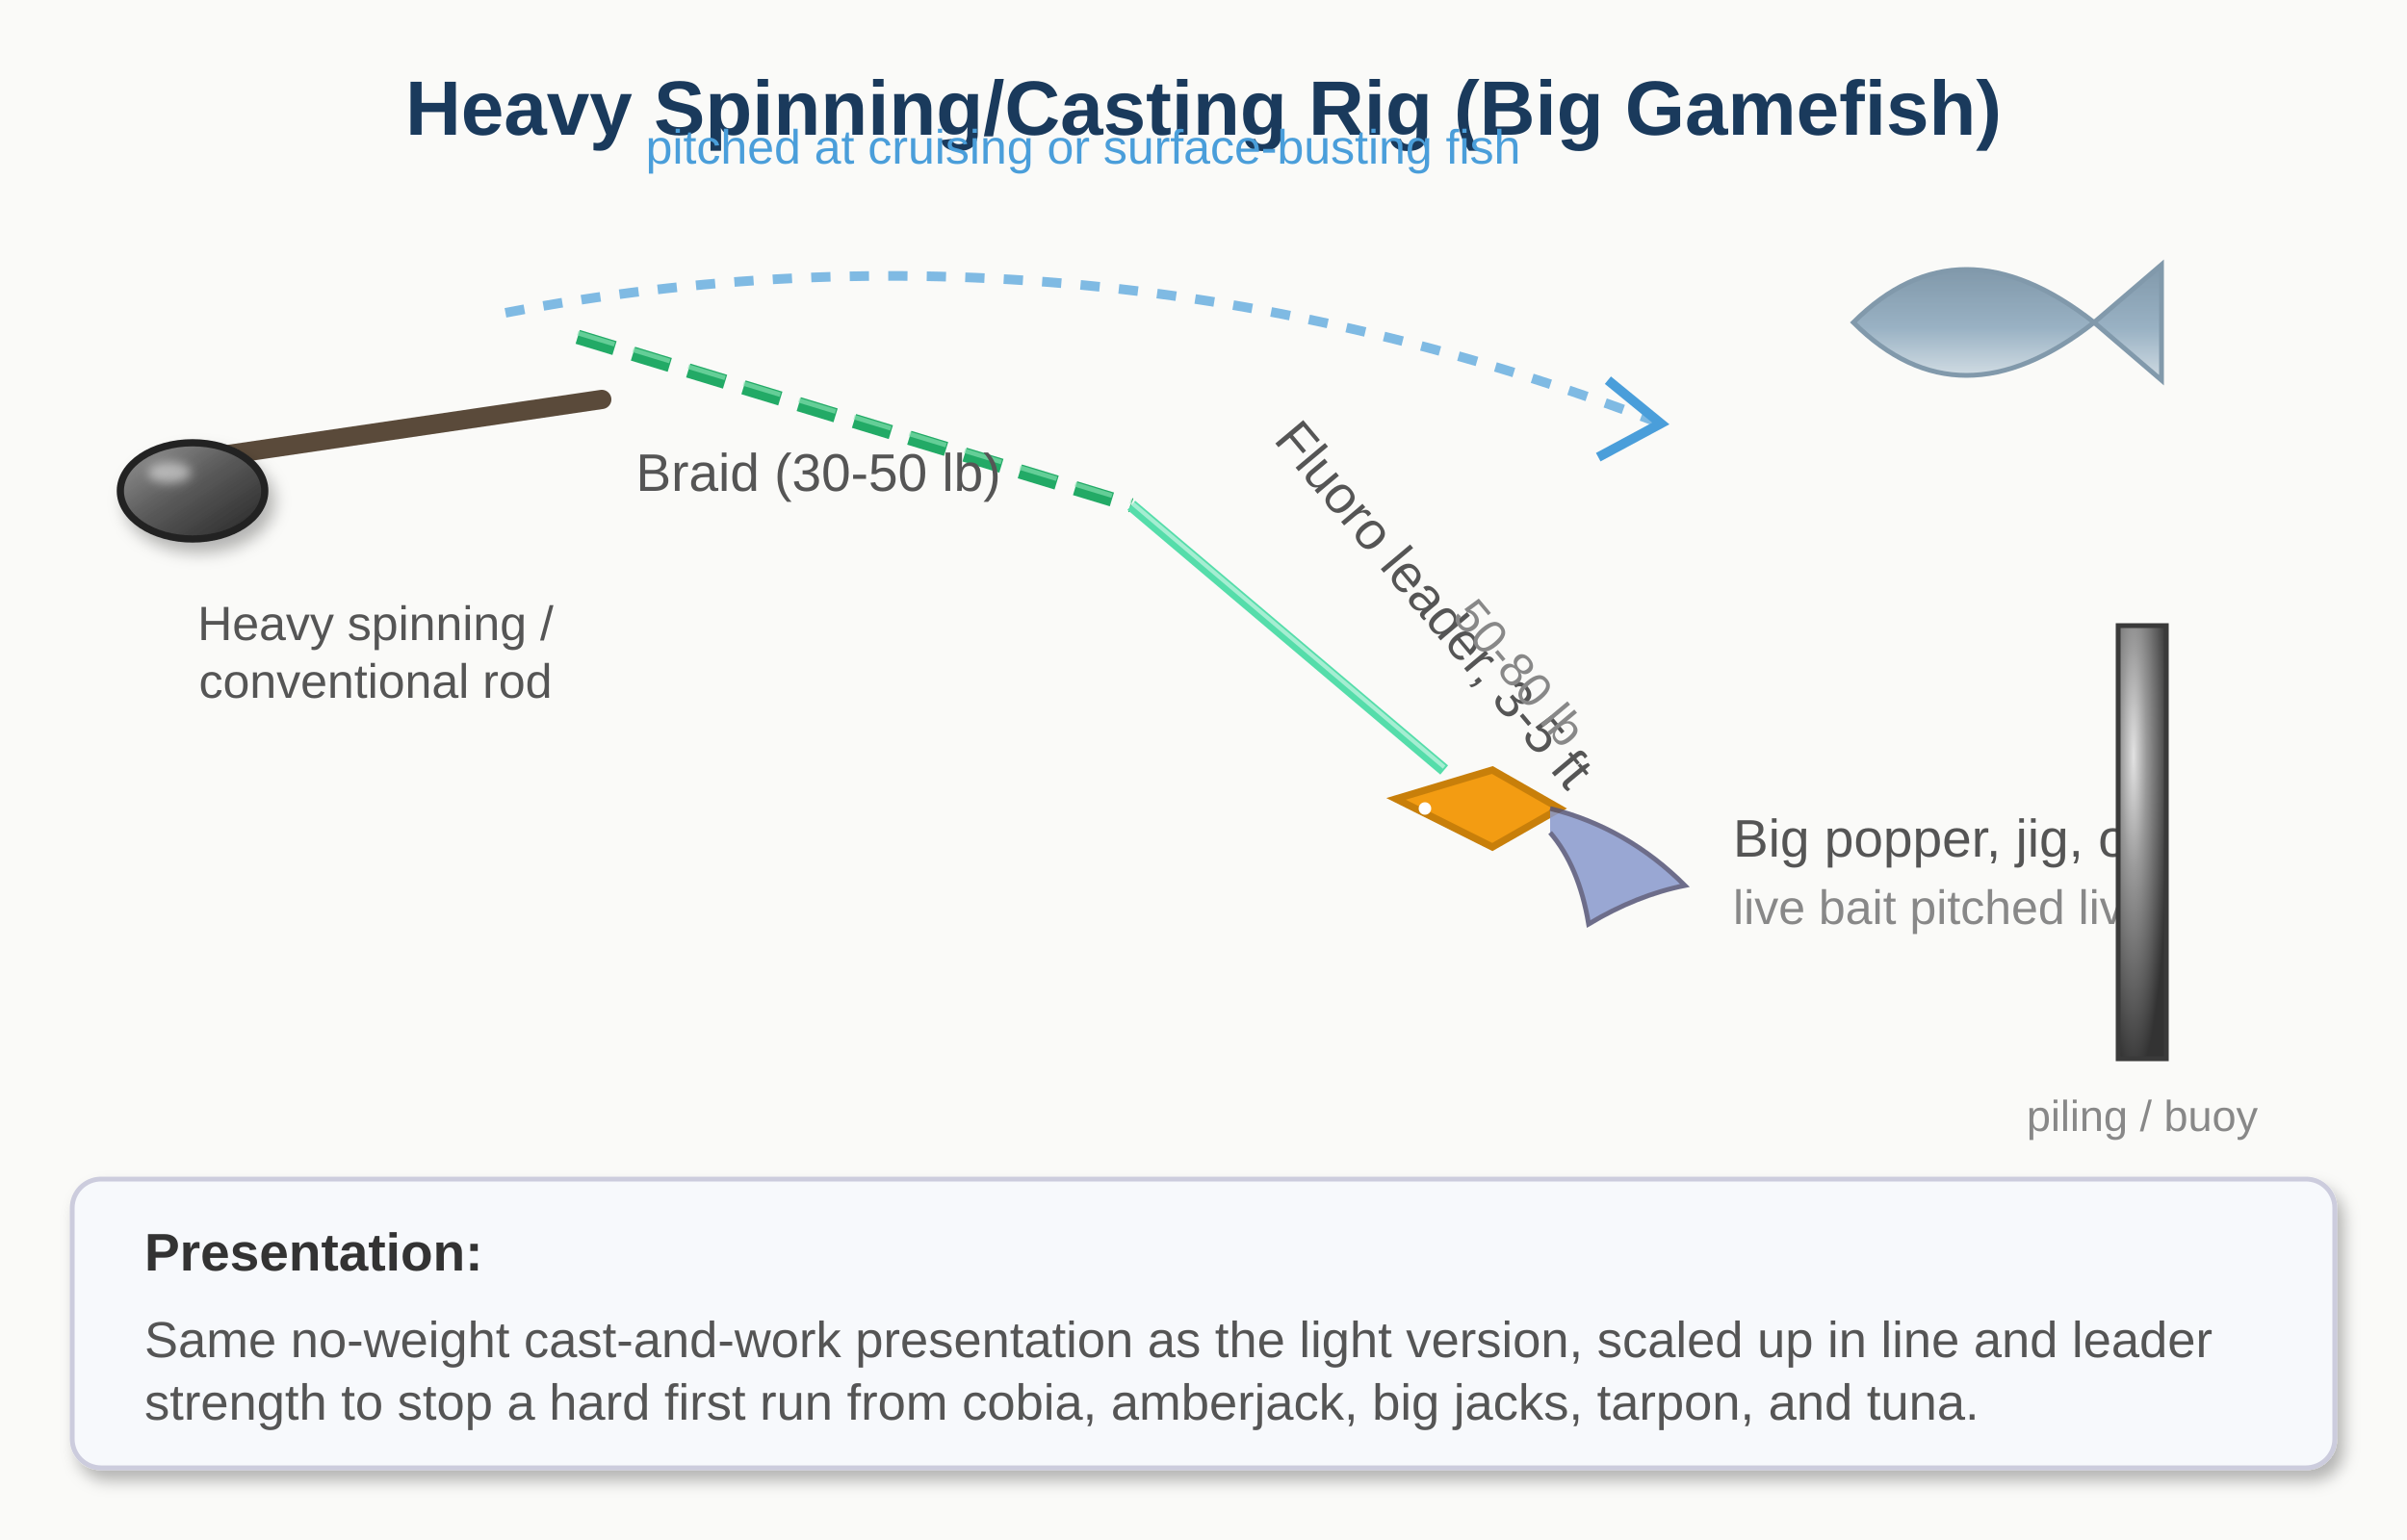
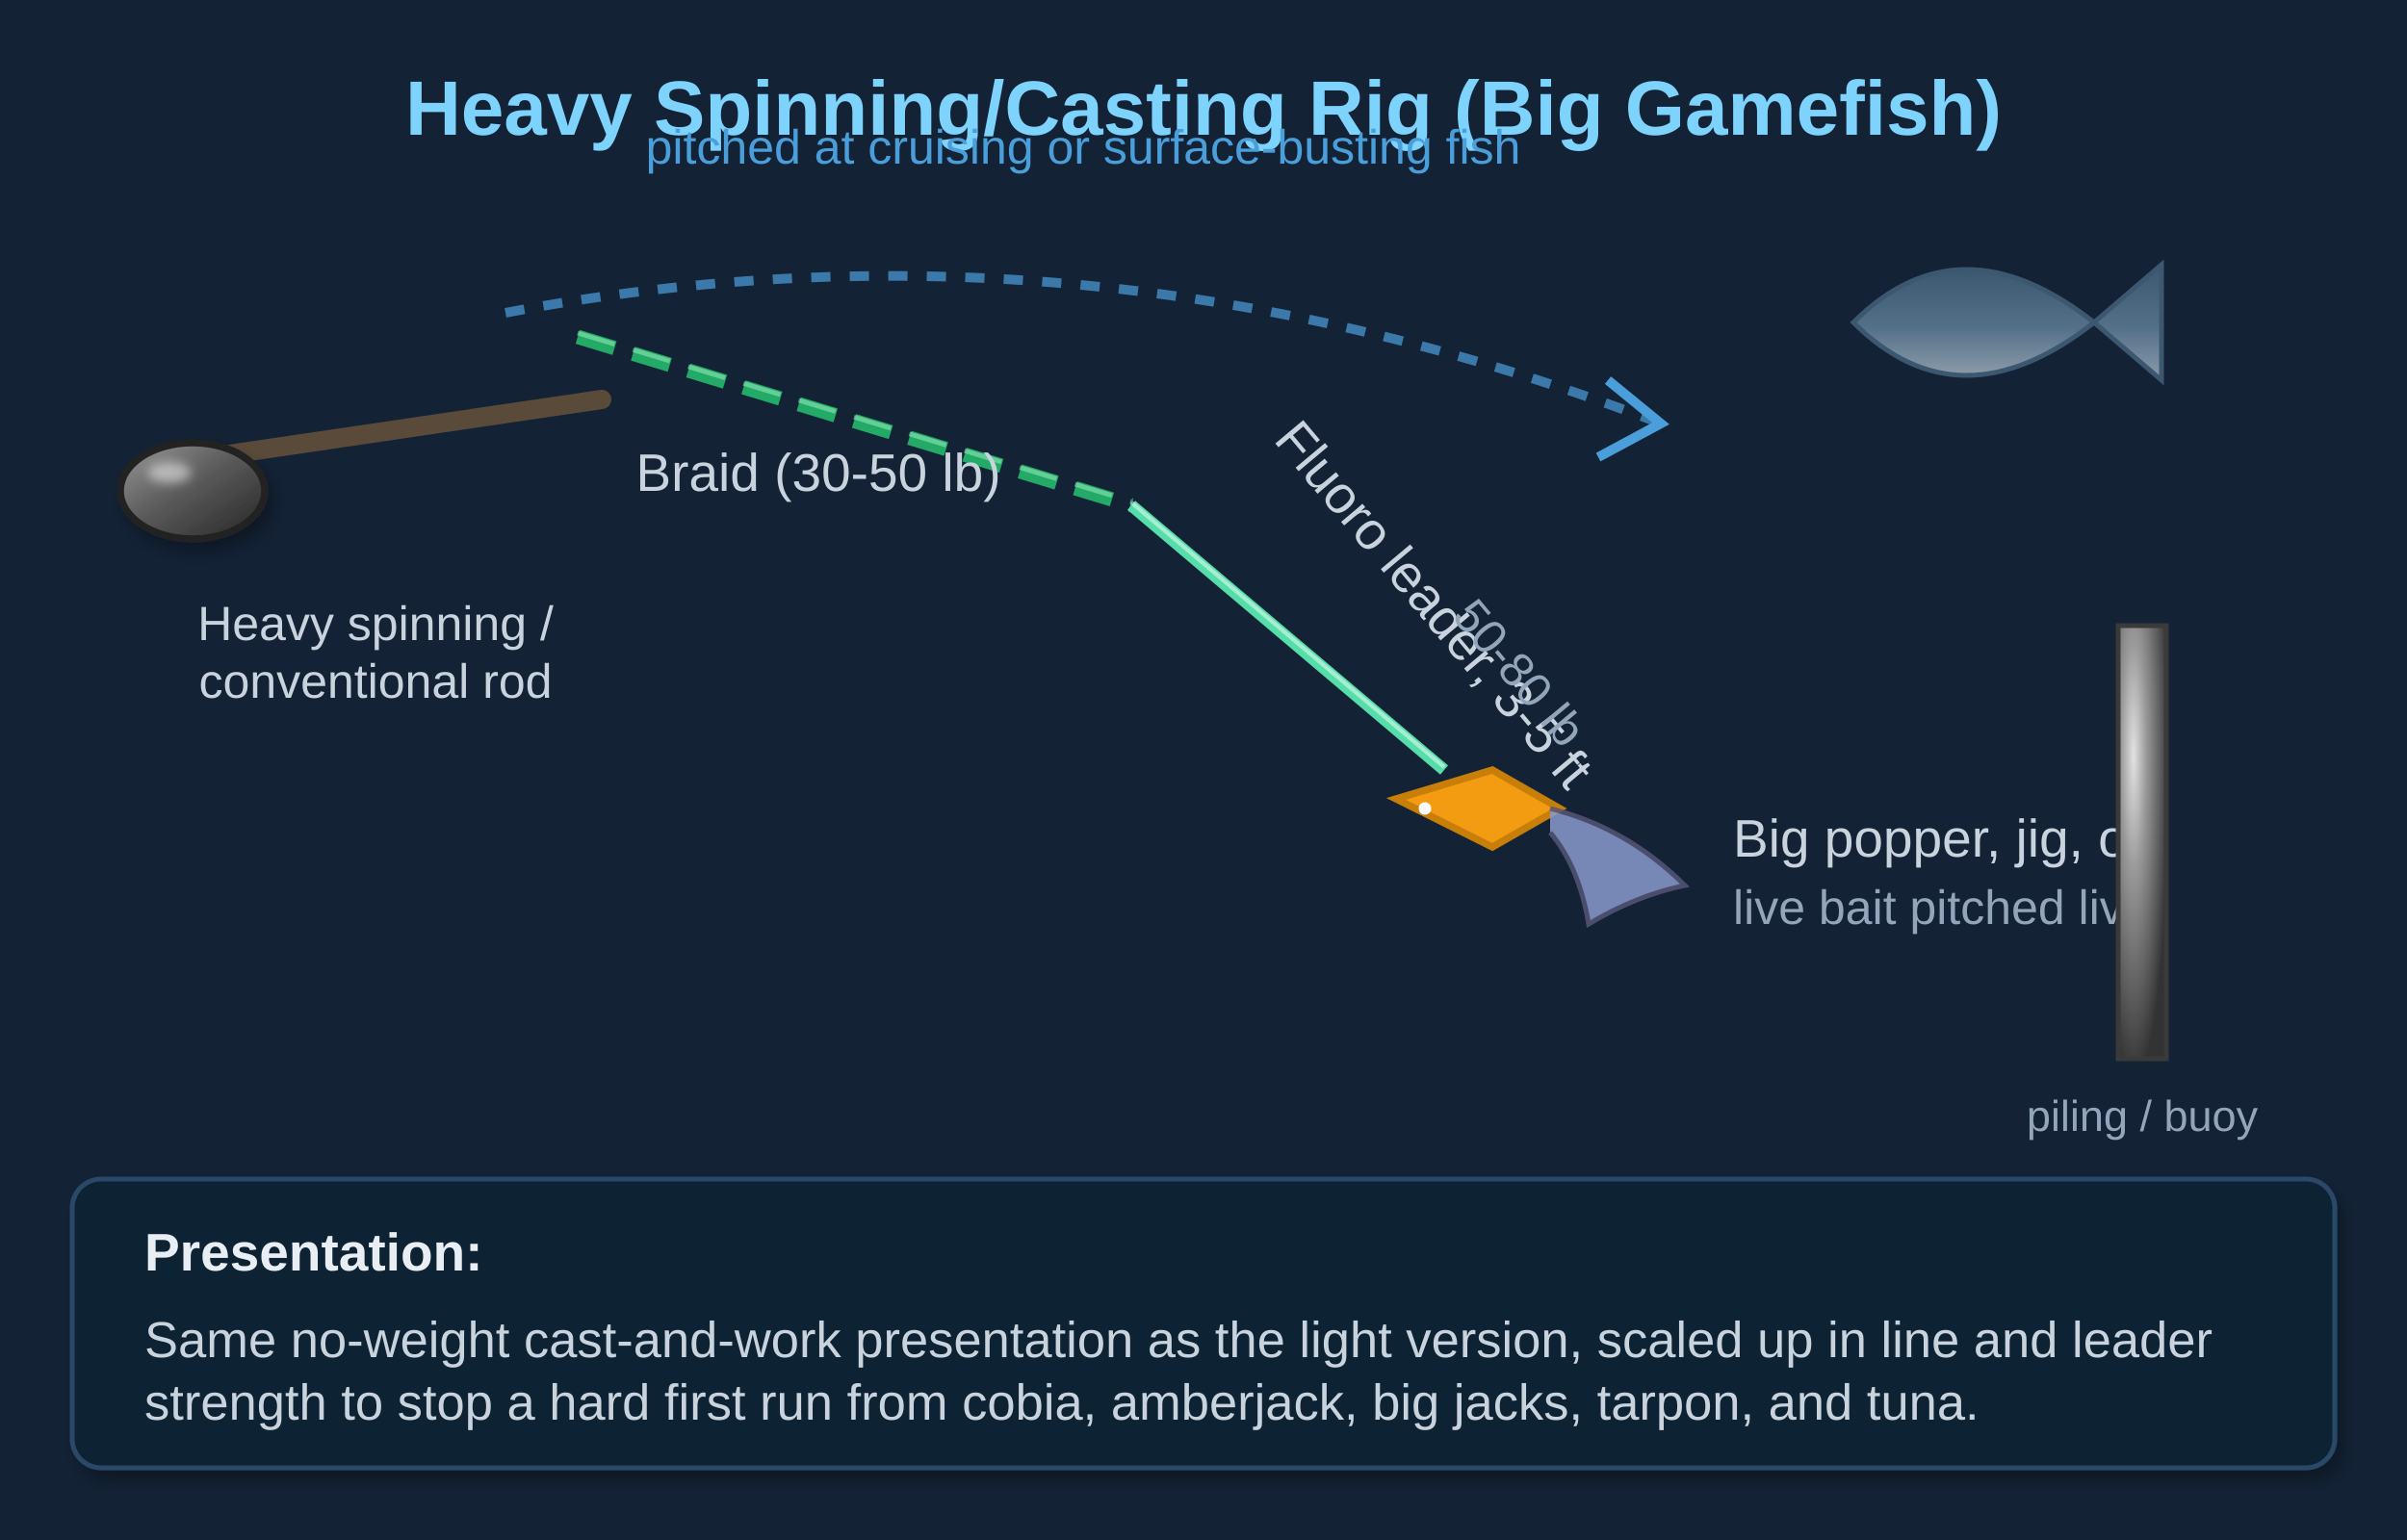
<svg xmlns="http://www.w3.org/2000/svg" viewBox="0 0 500 320" font-family="Arial, sans-serif">
-   <rect x="0" y="0" width="500" height="320" fill="#FAFAF8" />
+   <rect x="0" y="0" width="500" height="320" fill="#132235" />
  <defs>
    <linearGradient id="fishGrad_6f92ad" x1="0%" y1="0%" x2="0%" y2="100%">
      <stop offset="0%" stop-color="#4d6f8a" />
      <stop offset="55%" stop-color="#6f92ad" />
      <stop offset="100%" stop-color="#beceda" />
    </linearGradient>
  </defs>
  <defs>
    <radialGradient id="baitGrad" cx="35%" cy="30%" r="75%">
      <stop offset="0%" stop-color="#ffe4c4" />
      <stop offset="45%" stop-color="#e8b48a" />
      <stop offset="100%" stop-color="#b5794a" />
    </radialGradient>
    <filter id="glossBlur" x="-60%" y="-60%" width="220%" height="220%">
      <feGaussianBlur stdDeviation="1.1" />
    </filter>
  </defs>
  <defs>
    <linearGradient id="steelGrad" x1="0%" y1="0%" x2="100%" y2="100%">
      <stop offset="0%" stop-color="#f2f2f2" />
      <stop offset="35%" stop-color="#b8b8b8" />
      <stop offset="70%" stop-color="#6e6e6e" />
      <stop offset="100%" stop-color="#3d3d3d" />
    </linearGradient>
    <linearGradient id="steelGradDark" x1="0%" y1="0%" x2="100%" y2="100%">
      <stop offset="0%" stop-color="#9a9a9a" />
      <stop offset="45%" stop-color="#5c5c5c" />
      <stop offset="100%" stop-color="#242424" />
    </linearGradient>
    <radialGradient id="leadGrad" cx="32%" cy="30%" r="75%">
      <stop offset="0%" stop-color="#e2e2e2" />
      <stop offset="35%" stop-color="#9a9a9a" />
      <stop offset="75%" stop-color="#5c5c5c" />
      <stop offset="100%" stop-color="#333333" />
    </radialGradient>
    <filter id="softShadow" x="-40%" y="-40%" width="180%" height="180%">
      <feDropShadow dx="1.4" dy="2.2" stdDeviation="1.6" flood-color="#000000" flood-opacity="0.28" />
    </filter>
  </defs>
-   <text x="250" y="28" text-anchor="middle" font-size="16" font-weight="bold" fill="#1a3a5c">Heavy Spinning/Casting Rig (Big Gamefish)</text>
+   <text x="250" y="28" text-anchor="middle" font-size="16" font-weight="bold" fill="#7DD3FC">Heavy Spinning/Casting Rig (Big Gamefish)</text>
  <g transform="translate(30, 75)">
    <line x1="0" y1="22" x2="95" y2="8" stroke="#5a4a3a" stroke-width="4" stroke-linecap="round" />
    <ellipse cx="10" cy="27" rx="15" ry="10" fill="url(#steelGradDark)" stroke="#222222" stroke-width="1.5" filter="url(#softShadow)" />
    <ellipse cx="5.2" cy="23.2" rx="4.5" ry="2.2" fill="#ffffff" opacity="0.5" filter="url(#glossBlur)" />
-     <text x="48" y="58" text-anchor="middle" font-size="10" fill="#555">Heavy spinning /</text>
-     <text x="48" y="70" text-anchor="middle" font-size="10" fill="#555">conventional rod</text>
+     <text x="48" y="58" text-anchor="middle" font-size="10" fill="#c8d3dd">Heavy spinning /</text>
+     <text x="48" y="70" text-anchor="middle" font-size="10" fill="#c8d3dd">conventional rod</text>
  </g>
  <path d="M105 65 Q225 42 345 88" fill="none" stroke="#4a9eda" stroke-width="2" stroke-dasharray="4,4" opacity="0.7" />
  <path d="M334 79 L345 88 L332 95" fill="none" stroke="#4a9eda" stroke-width="2" />
  <text x="225" y="34" text-anchor="middle" font-size="10" fill="#4a9eda">pitched at cruising or surface-busting fish</text>
  <line x1="120" y1="70" x2="235" y2="105" stroke="#2a6" stroke-width="3" stroke-dasharray="8,4" />
  <line x1="120" y1="69.2" x2="235" y2="104.2" stroke="#8fe6b8" stroke-width="0.96" stroke-dasharray="8,4" opacity="0.6" />
-   <text x="170" y="102" text-anchor="middle" font-size="11" fill="#555">Braid (30-50 lb)</text>
+   <text x="170" y="102" text-anchor="middle" font-size="11" fill="#c8d3dd">Braid (30-50 lb)</text>
  <line x1="235" y1="105" x2="300" y2="160" stroke="#5da" stroke-width="2.5" />
  <line x1="235" y1="104.4" x2="300" y2="159.4" stroke="#e8fbf3" stroke-width="0.85" opacity="0.55" />
-   <text x="295" y="128" text-anchor="middle" font-size="11" fill="#555" transform="rotate(50, 295, 128)">Fluoro leader, 3-5 ft</text>
-   <text x="313" y="142" text-anchor="middle" font-size="10" fill="#888" transform="rotate(50, 313, 142)">50-80 lb</text>
+   <text x="295" y="128" text-anchor="middle" font-size="11" fill="#c8d3dd" transform="rotate(50, 295, 128)">Fluoro leader, 3-5 ft</text>
+   <text x="313" y="142" text-anchor="middle" font-size="10" fill="#93a5b8" transform="rotate(50, 313, 142)">50-80 lb</text>
  <g transform="translate(290, 160)">
    <path d="M0 6 L20 0 L34 8 L20 16 Z" fill="#f39c12" stroke="#c87f0a" stroke-width="1.5" />
    <circle cx="6" cy="8" r="1.3" fill="#fff" />
    <path d="M32 8 Q48 12 60 24 Q50 26 40 32 Q38 20 32 13" fill="#89c" stroke="#557" stroke-width="1" opacity="0.85" />
-     <text x="70" y="18" font-size="11" fill="#555">Big popper, jig, or</text>
-     <text x="70" y="32" font-size="10" fill="#888">live bait pitched live</text>
+     <text x="70" y="18" font-size="11" fill="#c8d3dd">Big popper, jig, or</text>
+     <text x="70" y="32" font-size="10" fill="#93a5b8">live bait pitched live</text>
  </g>
  <g transform="translate(385, 55)" opacity="0.7">
    <path d="M0 12 Q22 -10 50 12 Q22 34 0 12 Z" fill="url(#fishGrad_6f92ad)" stroke="#4d6f8a" stroke-width="1" />
    <path d="M50 12 L64 0 L64 24 Z" fill="url(#fishGrad_6f92ad)" stroke="#4d6f8a" stroke-width="1" />
  </g>
  <rect x="440" y="130" width="10" height="90" fill="url(#leadGrad)" stroke="#3a3a3a" stroke-width="1" />
-   <text x="445" y="235" text-anchor="middle" font-size="9" fill="#888">piling / buoy</text>
-   <rect x="15" y="245" width="470" height="60" rx="6" fill="#f7f9fc" stroke="#ccd" stroke-width="1" filter="url(#softShadow)" />
-   <text x="30" y="264" font-size="11" fill="#333" font-weight="bold">Presentation:</text>
-   <text x="30" y="282" font-size="10.5" fill="#555">Same no-weight cast-and-work presentation as the light version, scaled up in line and leader</text>
-   <text x="30" y="295" font-size="10.5" fill="#555">strength to stop a hard first run from cobia, amberjack, big jacks, tarpon, and tuna.</text>
+   <text x="445" y="235" text-anchor="middle" font-size="9" fill="#93a5b8">piling / buoy</text>
+   <rect x="15" y="245" width="470" height="60" rx="6" fill="#0f2032" stroke="#2c4a68" stroke-width="1" filter="url(#softShadow)" />
+   <text x="30" y="264" font-size="11" fill="#e8eef3" font-weight="bold">Presentation:</text>
+   <text x="30" y="282" font-size="10.5" fill="#c8d3dd">Same no-weight cast-and-work presentation as the light version, scaled up in line and leader</text>
+   <text x="30" y="295" font-size="10.5" fill="#c8d3dd">strength to stop a hard first run from cobia, amberjack, big jacks, tarpon, and tuna.</text>
</svg>
